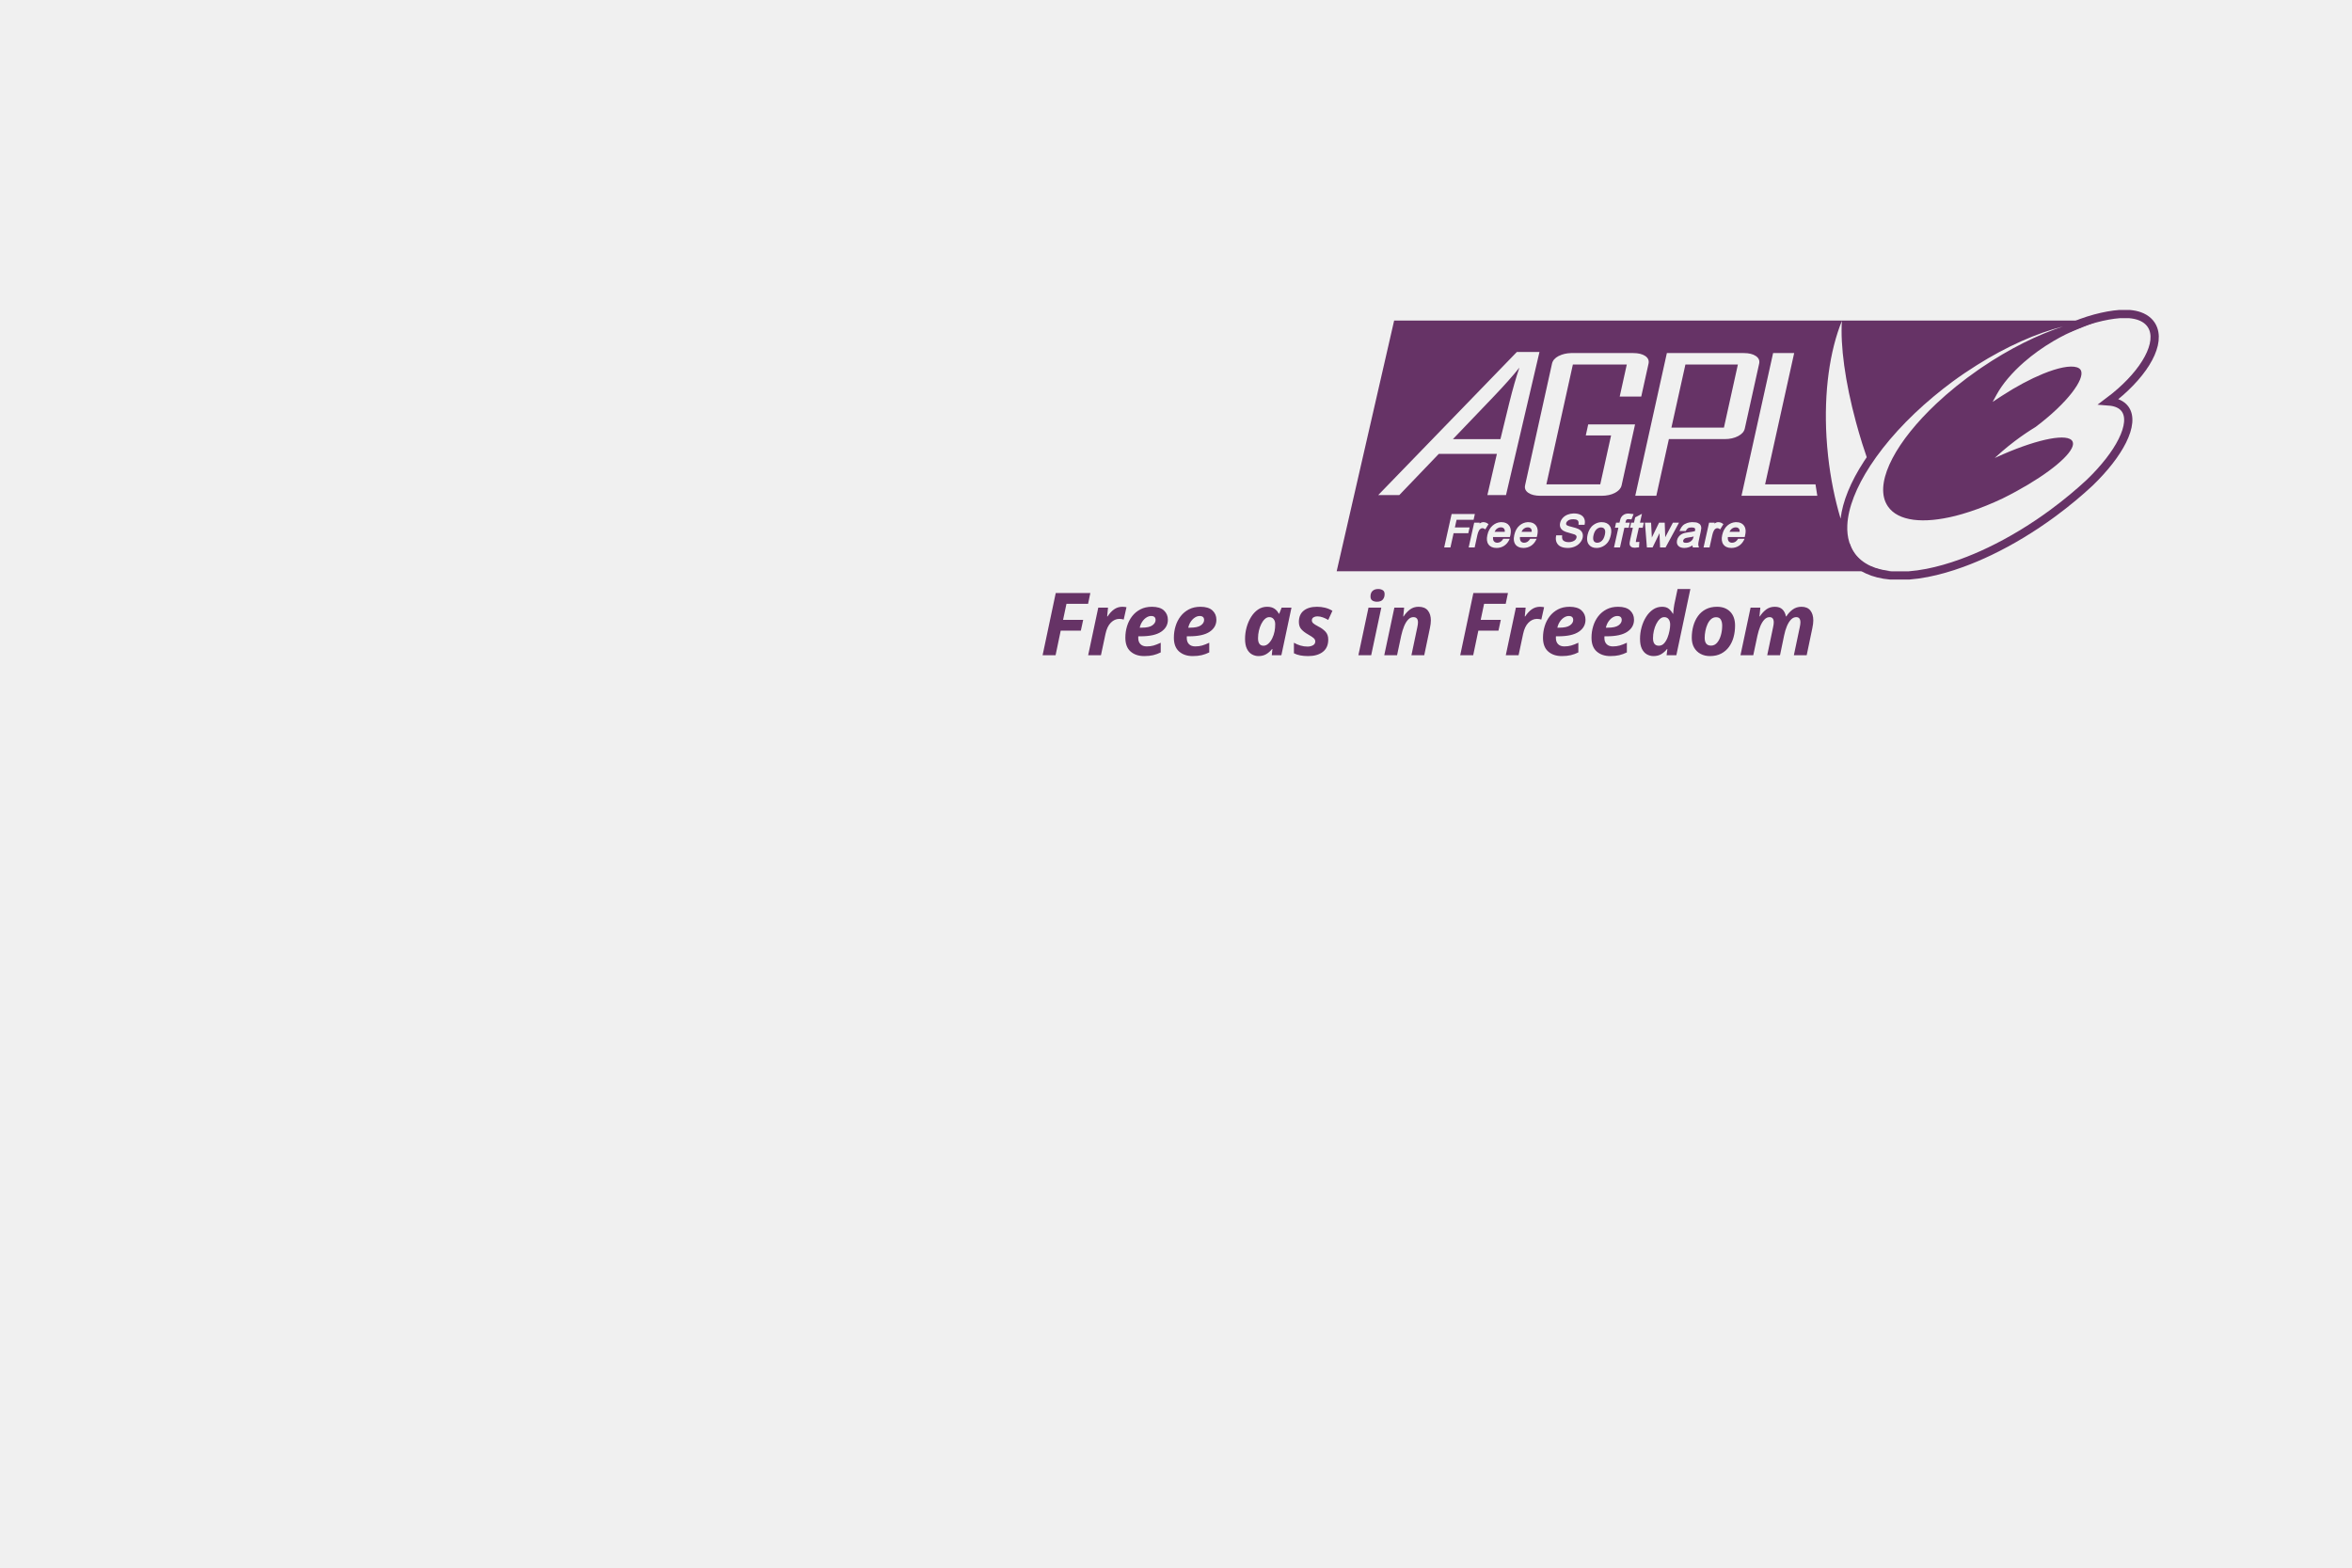
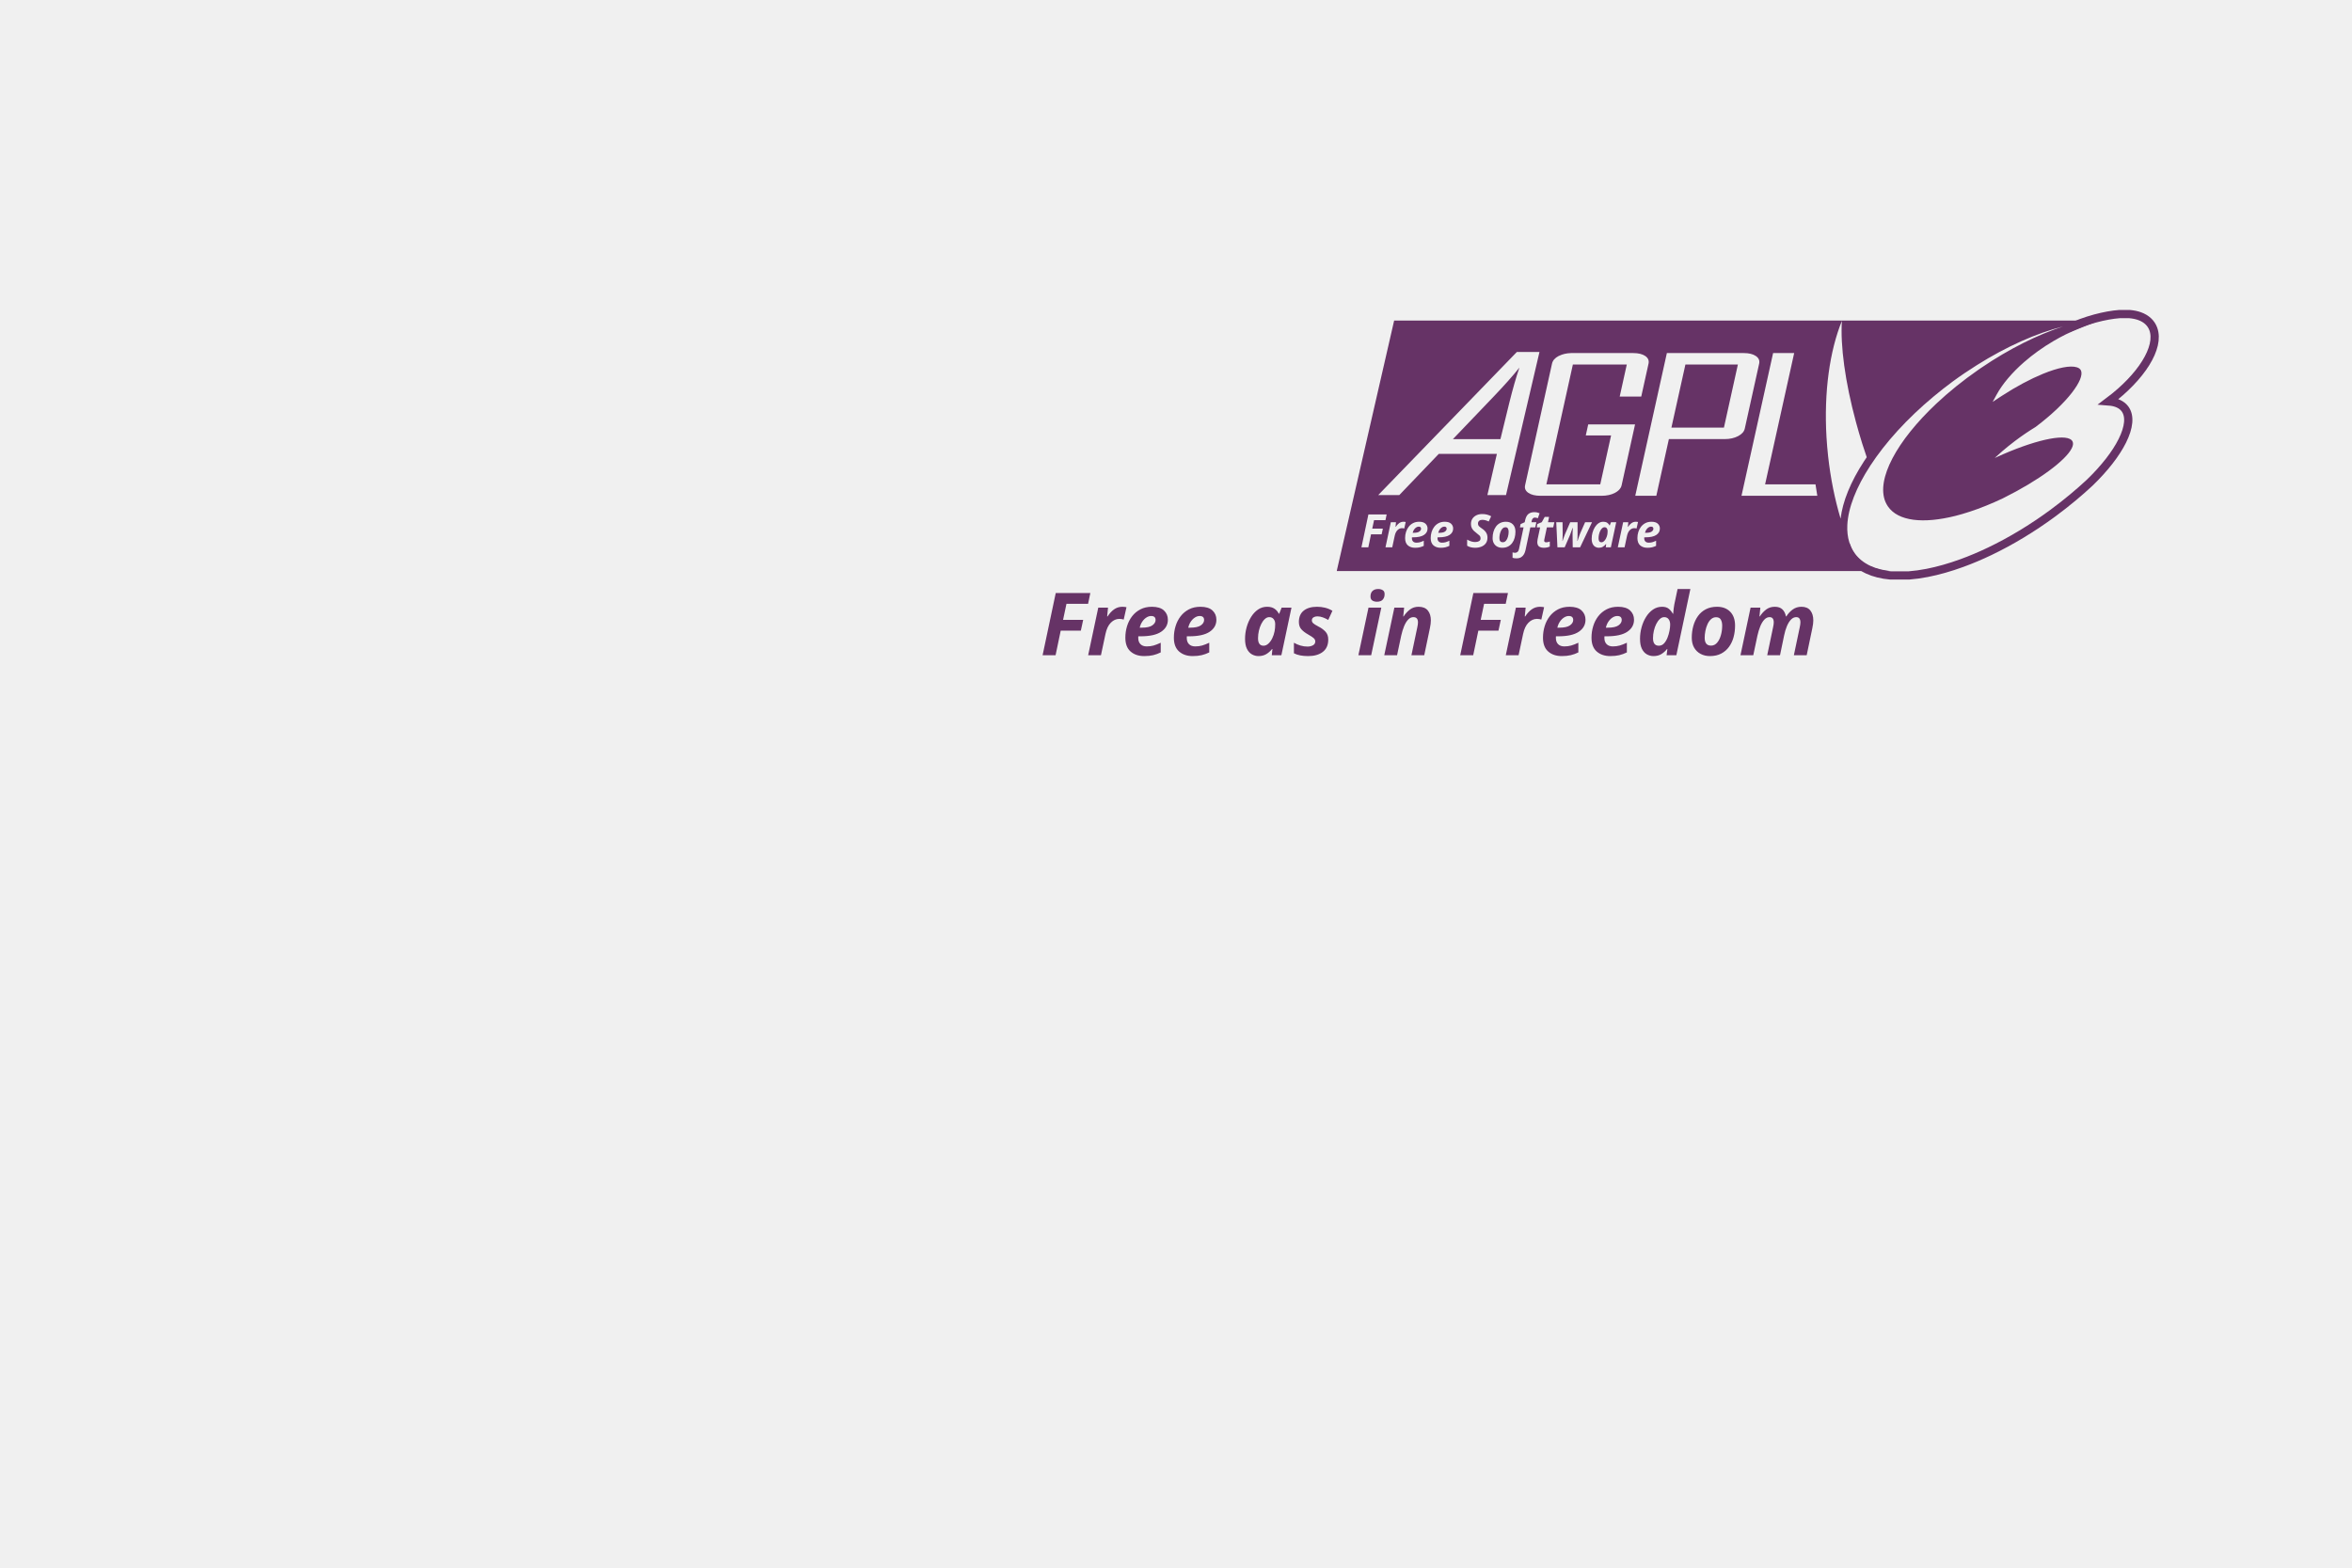
<svg xmlns="http://www.w3.org/2000/svg" width="1620" height="1080" id="svg1341" version="1.0">
+   <defs>
+     <mask id="free-software-text-mask" x="0" y="0" width="100%" height="100%">
+       <rect width="100%" height="100%" fill="white" />
+       <text xml:space="preserve" style="font-style:italic;font-weight:bold;font-size:18.264px;font-family:Swansea;-inkscape-font-specification:'Swansea Bold Italic';text-align:end;text-anchor:end;display:inline;fill:black;fill-rule:evenodd;stroke-width:0.939;paint-order:markers fill stroke" x="202.071" y="772.801" id="text295">
+         <tspan id="tspan293" x="202.071" y="772.801" style="stroke-width:0.939">Free Software</tspan>
+       </text>
+     </mask>
+   </defs>
  <g id="layer1">
    <g id="g2694" transform="matrix(1.733202,0,0,1.733202,851.4495,-962.3771)">
      <g transform="matrix(0.385154,0,0,0.385154,330.5385,1073.202)" id="g3556" style="fill:#663366;fill-opacity:1">
        <text xml:space="preserve" style="font-weight:bold;font-size:89.885px;font-family:MicroMieps;-inkscape-font-specification:'MicroMieps Bold';text-align:end;text-anchor:end;fill-rule:evenodd;stroke-width:362.653;paint-order:markers fill stroke" x="-47.813" y="-668.596" id="text323">
          <tspan id="tspan321" x="-47.813" y="-668.596" style="font-style:italic;font-variant:normal;font-weight:bold;font-stretch:normal;font-family:'Myriad Pro';-inkscape-font-specification:'Myriad Pro Bold Italic';stroke-width:362.653">Free as in Freedom</tspan>
        </text>
      </g>
      <path id="path3618" d="M 242.274,772.004 C 242.54,772.689 242.807,773.374 243.085,774.043 C 243.512,774.952 244.007,775.823 244.601,776.635 C 247.812,780.999 253.188,783.389 260.015,783.984 C 260.015,783.984 267.358,783.984 267.358,783.984 C 269.679,783.803 272.112,783.465 274.634,782.972 C 278.983,782.121 283.593,780.815 288.381,779.069 C 292.008,777.747 295.735,776.182 299.518,774.364 C 307.755,770.415 316.265,765.322 324.613,759.176 C 327.362,757.154 330.001,755.078 332.534,752.968 C 334.855,751.037 337.083,749.075 339.21,747.091 C 345.148,741.369 349.63,735.557 352.168,730.455 C 354.812,725.141 355.34,720.597 353.174,717.735 C 351.846,715.978 349.625,715.036 346.764,714.815 C 359.65,705.146 367.16,693.416 364.466,686.021 C 363.611,683.661 361.728,681.9 359.028,680.927 C 357.828,680.495 356.479,680.222 355.007,680.097 C 355.007,680.097 351.041,680.097 351.041,680.097 C 345.503,680.497 337.45,682.48 330.618,685.828" style="fill:#ffffff;fill-opacity:0;fill-rule:evenodd;stroke:#663266;stroke-width:3.284;stroke-linecap:butt;stroke-linejoin:miter;stroke-miterlimit:4;stroke-opacity:1" />
-       <path d="M 62.777,682.666 C 62.777,682.666 39.934,782.332 39.934,782.332 C 39.94,782.332 100.025,782.332 100.038,782.332 C 126.463,782.332 205.717,782.332 205.717,782.332 C 205.717,782.332 260.681,782.332 260.681,782.332 C 254.133,781.76 248.963,779.462 245.883,775.271 C 245.312,774.496 244.84,773.661 244.426,772.788 C 244.163,772.144 243.916,771.495 243.666,770.838 C 243.01,768.75 242.748,766.432 242.866,763.963 C 243.194,757.08 246.424,748.892 252.02,740.319 C 257.964,731.207 266.578,721.658 277.244,712.796 C 279.635,710.811 282.107,708.851 284.694,706.946 C 287.893,704.593 291.116,702.426 294.341,700.399 C 306.222,692.919 318.073,687.685 328.575,685.027 C 318.539,688.301 307.265,693.859 296.126,701.425 C 295.726,701.696 295.33,701.973 294.936,702.246 C 288.756,706.529 283.157,711.076 278.27,715.669 C 262.547,730.453 254.236,745.772 258.013,754.747 C 258.282,755.365 258.603,755.954 258.978,756.512 C 263.036,762.482 273.096,763.514 285.844,760.309 C 286.711,760.093 287.578,759.847 288.471,759.591 C 292.543,758.415 296.866,756.828 301.319,754.87 C 302.389,754.397 303.471,753.912 304.562,753.393 C 304.673,753.34 304.778,753.288 304.89,753.228 C 318.945,746.245 329.747,738.21 332.085,733.382 C 332.597,732.331 332.72,731.436 332.372,730.734 C 330.704,727.352 319.03,729.637 304.89,735.762 C 303.754,736.255 302.604,736.762 301.442,737.302 C 302.388,736.424 303.372,735.542 304.377,734.675 C 305.979,733.294 307.639,731.944 309.405,730.611 C 312.17,728.517 314.966,726.624 317.718,724.946 C 330.604,715.225 337.118,706.029 335.758,702.616 C 335.502,701.973 334.957,701.531 334.116,701.261 C 331.43,700.407 326.527,701.427 320.571,703.868 C 315.658,705.883 310.015,708.871 304.295,712.591 C 304.295,712.591 303.515,713.104 303.515,713.104 C 303.515,713.104 303.371,713.186 303.371,713.186 C 303.371,713.186 300.621,715.012 300.621,715.012 C 300.621,715.012 302.201,712.119 302.201,712.119 C 304.546,707.827 308.365,703.348 313.12,699.188 C 316.608,696.147 320.592,693.281 324.881,690.773 C 326.503,689.824 328.123,688.942 329.745,688.146 C 331.406,687.334 333.069,686.613 334.691,685.971 C 339.404,684.107 344.582,681.753 348.505,681.445 C 348.148,681.445 336.805,682.666 336.805,682.666 C 336.805,682.666 299.656,682.666 299.656,682.666 C 299.656,682.666 135.853,682.666 135.853,682.666 C 135.853,682.666 62.777,682.666 62.777,682.666 z M 240.711,682.81 C 240.067,692.633 241.972,707.022 246.294,722.996 C 247.062,725.839 247.899,728.732 248.818,731.658 C 249.389,733.464 249.979,735.243 250.583,736.994 C 250.228,737.515 249.871,738.033 249.536,738.554 C 244.144,746.817 240.993,754.627 240.198,761.418 C 237.919,753.786 236.203,745.427 235.231,736.563 C 234.955,734.023 234.739,731.512 234.595,729.03 C 233.531,711.007 235.884,694.668 240.711,682.81 z M 133.103,695.597 C 133.226,695.594 133.347,695.597 133.472,695.597 C 133.472,695.597 157.752,695.597 157.752,695.597 C 159.828,695.597 161.433,695.986 162.576,696.766 C 163.712,697.552 164.138,698.568 163.869,699.804 C 163.869,699.804 160.975,712.878 160.975,712.878 C 160.975,712.878 152.416,712.878 152.416,712.878 C 152.416,712.878 155.228,700.153 155.228,700.153 C 155.228,700.153 133.801,700.153 133.801,700.153 C 133.801,700.153 126.063,735.126 126.063,735.126 C 126.063,735.126 123.272,747.79 123.272,747.79 C 123.272,747.79 144.678,747.79 144.678,747.79 C 144.678,747.79 144.699,747.707 144.699,747.707 C 144.699,747.707 148.989,728.333 148.989,728.333 C 148.989,728.333 138.932,728.333 138.932,728.333 C 138.932,728.333 139.896,723.961 139.896,723.961 C 139.896,723.961 158.512,723.961 158.512,723.961 C 158.512,723.961 153.176,748.138 153.176,748.138 C 153.103,748.483 152.977,748.794 152.806,749.103 C 152.366,749.904 151.598,750.591 150.528,751.156 C 149.044,751.937 147.267,752.325 145.192,752.325 C 145.192,752.325 120.932,752.325 120.932,752.325 C 118.857,752.325 117.252,751.937 116.109,751.156 C 114.973,750.374 114.54,749.376 114.816,748.138 C 114.816,748.138 125.509,699.804 125.509,699.804 C 125.785,698.568 126.645,697.552 128.136,696.766 C 128.189,696.738 128.248,696.732 128.3,696.705 C 129.661,696.023 131.258,695.64 133.103,695.597 z M 171.155,695.597 C 171.155,695.597 201.715,695.597 201.715,695.597 C 203.764,695.597 205.375,695.986 206.518,696.766 C 207.667,697.552 208.107,698.568 207.831,699.804 C 207.831,699.804 202.126,725.582 202.126,725.582 C 201.856,726.811 200.975,727.813 199.478,728.599 C 197.981,729.389 196.218,729.79 194.162,729.79 C 194.162,729.79 171.955,729.79 171.955,729.79 C 171.955,729.79 167.666,749.144 167.666,749.144 C 167.666,749.144 166.968,752.325 166.968,752.325 C 166.968,752.325 158.594,752.325 158.594,752.325 C 158.594,752.325 159.23,749.452 159.23,749.452 C 159.23,749.452 171.155,695.597 171.155,695.597 z M 213.373,695.597 C 213.373,695.597 221.747,695.597 221.747,695.597 C 221.747,695.597 212.265,738.431 212.265,738.431 C 212.265,738.431 210.192,747.79 210.192,747.79 C 210.192,747.79 230.223,747.79 230.223,747.79 C 230.433,749.326 230.679,750.835 230.942,752.325 C 230.942,752.325 200.812,752.325 200.812,752.325 C 200.812,752.325 203.193,741.571 203.193,741.571 C 203.193,741.571 213.373,695.597 213.373,695.597 z M 178.523,700.153 C 178.523,700.153 172.961,725.233 172.961,725.233 C 172.961,725.233 193.834,725.233 193.834,725.233 C 193.834,725.233 199.375,700.153 199.375,700.153 C 199.375,700.153 178.523,700.153 178.523,700.153 z M 134.014,759.347 C 134.096,759.344 134.178,759.347 134.26,759.347 C 135.232,759.347 136.081,759.518 136.764,759.84 C 137.493,760.181 138.014,760.689 138.303,761.359 C 138.586,762.009 138.66,762.747 138.509,763.555 C 138.509,763.555 138.447,763.863 138.447,763.863 C 138.447,763.863 136.046,763.863 136.046,763.863 C 136.046,763.863 136.066,763.575 136.066,763.575 C 136.128,763.011 136.058,762.567 135.841,762.262 C 135.812,762.223 135.771,762.173 135.738,762.139 C 135.684,762.083 135.602,762.02 135.533,761.974 C 135.197,761.763 134.671,761.646 133.993,761.646 C 133.094,761.646 132.421,761.803 131.961,762.118 C 131.515,762.427 131.232,762.771 131.141,763.185 C 131.049,763.606 131.2,763.826 131.305,763.945 C 131.308,763.948 131.321,763.962 131.325,763.965 C 131.458,764.079 131.92,764.345 133.357,764.684 C 134.658,764.999 135.519,765.282 136.005,765.525 C 136.74,765.899 137.254,766.385 137.524,766.982 C 137.793,767.573 137.852,768.265 137.688,769.014 C 137.524,769.743 137.152,770.416 136.6,771.046 C 136.055,771.676 135.361,772.176 134.527,772.524 C 133.699,772.865 132.791,773.057 131.859,773.057 C 130.677,773.057 129.728,772.878 128.985,772.524 C 128.21,772.156 127.651,771.576 127.323,770.82 C 127.008,770.085 126.94,769.25 127.118,768.337 C 127.118,768.337 127.179,768.05 127.179,768.05 C 127.179,768.05 129.54,768.05 129.54,768.05 C 129.54,768.05 129.519,768.337 129.519,768.337 C 129.46,768.882 129.518,769.322 129.663,769.65 C 129.801,769.966 130.063,770.227 130.484,770.43 C 130.93,770.647 131.489,770.759 132.126,770.759 C 132.697,770.759 133.219,770.663 133.686,770.492 C 134.145,770.328 134.511,770.111 134.773,769.835 C 135.029,769.559 135.18,769.268 135.245,768.953 C 135.311,768.67 135.295,768.431 135.184,768.234 C 135.059,768.024 134.812,767.838 134.424,767.68 C 134.424,767.68 132.413,767.085 132.413,767.085 C 131.29,766.802 130.534,766.533 130.094,766.264 C 129.496,765.909 129.065,765.454 128.842,764.909 C 128.618,764.371 128.595,763.774 128.739,763.124 C 128.89,762.427 129.226,761.765 129.745,761.174 C 130.27,760.576 130.948,760.107 131.756,759.799 C 132.47,759.531 133.222,759.374 134.014,759.347 z M 155.564,759.388 C 155.694,759.378 155.816,759.388 155.954,759.388 C 155.954,759.388 157.432,759.552 157.432,759.552 C 157.432,759.552 157.924,759.594 157.924,759.594 C 157.925,759.594 157.206,761.42 157.206,761.42 C 157.206,761.42 157.062,761.707 157.062,761.707 C 157.062,761.707 155.934,761.605 155.934,761.605 C 155.6,761.605 155.355,761.656 155.195,761.769 C 155.184,761.777 155.164,761.802 155.154,761.81 C 155.132,761.829 155.096,761.862 155.072,761.892 C 154.973,762.022 154.853,762.253 154.764,762.672 C 154.764,762.672 154.721,762.849 154.682,763.001 C 155.201,763.001 156.447,763.001 156.447,763.001 C 156.447,763.001 155.995,765.032 155.995,765.032 C 155.995,765.032 154.705,765.032 154.271,765.032 C 154.14,765.624 152.527,772.852 152.527,772.852 C 152.527,772.852 150.146,772.852 150.146,772.852 C 150.146,772.852 151.693,765.906 151.89,765.032 C 151.49,765.032 150.515,765.032 150.515,765.032 C 150.515,765.032 150.967,763.001 150.967,763.001 C 150.967,763.001 151.947,763.001 152.321,763.001 C 152.387,762.718 152.486,762.364 152.486,762.364 C 152.63,761.707 152.781,761.235 152.978,760.907 C 153.248,760.454 153.628,760.075 154.107,759.799 C 154.502,759.569 155.001,759.432 155.564,759.388 z M 161.249,759.491 C 161.249,759.491 160.627,762.291 160.47,763.001 C 160.929,763.001 162.009,763.001 162.009,763.001 C 162.009,763.001 161.557,765.032 161.557,765.032 C 161.557,765.032 160.425,765.032 160.018,765.032 C 159.893,765.597 158.91,769.979 158.91,769.979 C 158.91,769.979 158.828,770.505 158.828,770.656 C 158.828,770.661 158.827,770.673 158.828,770.677 C 158.828,770.678 158.827,770.696 158.828,770.697 C 158.828,770.698 158.847,770.696 158.848,770.697 C 158.848,770.697 159.094,770.718 159.094,770.718 C 159.094,770.718 160.223,770.635 160.223,770.635 C 160.223,770.635 160.1,772.462 160.1,772.462 C 160.1,772.462 160.121,772.791 160.121,772.791 C 160.121,772.791 158.499,772.975 158.499,772.975 C 157.856,772.975 157.383,772.87 157.042,772.647 C 156.681,772.41 156.471,772.097 156.385,771.703 C 156.372,771.631 156.344,771.525 156.344,771.374 C 156.344,771.079 156.4,770.579 156.59,769.712 C 156.59,769.712 157.453,765.847 157.637,765.032 C 157.328,765.032 156.508,765.032 156.508,765.032 C 156.508,765.032 156.96,763.001 156.96,763.001 C 156.96,763.001 157.76,763.001 158.089,763.001 C 158.194,762.528 158.561,760.907 158.561,760.907 C 158.561,760.907 160.47,759.901 160.47,759.901 C 160.47,759.901 161.249,759.491 161.249,759.491 z M 85.618,759.573 C 85.618,759.573 94.854,759.573 94.854,759.573 C 94.854,759.573 94.341,761.872 94.341,761.872 C 94.341,761.872 88.179,761.872 87.588,761.872 C 87.483,762.338 87.062,764.226 86.911,764.909 C 87.765,764.909 92.76,764.909 92.76,764.909 C 92.76,764.909 92.247,767.208 92.247,767.208 C 92.247,767.208 86.989,767.208 86.398,767.208 C 86.273,767.779 85.146,772.852 85.146,772.852 C 85.146,772.852 82.662,772.852 82.662,772.852 C 82.662,772.852 85.618,759.573 85.618,759.573 z M 97.994,762.816 C 98.087,762.804 98.188,762.816 98.281,762.816 C 98.872,762.816 99.418,762.996 99.944,763.37 C 99.944,763.37 100.272,763.596 100.272,763.596 C 100.272,763.596 99,765.689 99,765.689 C 99,765.689 98.651,765.443 98.651,765.443 C 98.395,765.279 98.119,765.197 97.83,765.197 C 97.58,765.197 97.348,765.285 97.111,765.443 C 96.862,765.607 96.653,765.825 96.496,766.12 C 96.22,766.626 96.018,767.192 95.88,767.803 C 95.88,767.803 94.772,772.852 94.772,772.852 C 94.772,772.852 92.391,772.852 92.391,772.852 C 92.391,772.852 94.587,763.001 94.587,763.001 C 94.587,763.001 96.804,763.001 96.804,763.001 C 96.804,763.001 96.727,763.299 96.701,763.411 C 96.806,763.332 96.917,763.224 97.009,763.165 C 97.327,762.975 97.663,762.856 97.994,762.816 z M 105.054,762.816 C 105.198,762.805 105.339,762.816 105.485,762.816 C 106.825,762.816 107.839,763.285 108.502,764.212 C 108.916,764.809 109.139,765.548 109.139,766.428 C 109.139,766.914 109.079,767.437 108.954,768.008 C 108.954,768.008 108.769,768.727 108.769,768.727 C 108.769,768.727 102.748,768.727 102.078,768.727 C 102.065,768.865 102.058,769.012 102.058,769.137 C 102.058,769.65 102.163,770.053 102.386,770.348 C 102.492,770.493 102.615,770.623 102.756,770.718 C 103.02,770.89 103.362,770.984 103.761,770.984 C 104.247,770.984 104.674,770.851 105.075,770.595 C 105.456,770.351 105.82,769.963 106.142,769.425 C 106.142,769.425 108.687,769.425 108.687,769.425 C 108.687,769.425 108.461,769.917 108.461,769.917 C 107.975,770.902 107.297,771.671 106.45,772.216 C 105.603,772.761 104.59,773.057 103.474,773.057 C 102.022,773.057 100.942,772.588 100.272,771.662 C 99.609,770.755 99.466,769.503 99.821,767.926 C 100.175,766.324 100.883,765.043 101.914,764.15 C 102.838,763.349 103.887,762.904 105.054,762.816 z M 115.747,762.816 C 115.891,762.805 116.032,762.816 116.178,762.816 C 117.518,762.816 118.532,763.285 119.195,764.212 C 119.609,764.809 119.832,765.548 119.832,766.428 C 119.832,766.908 119.772,767.423 119.647,767.988 C 119.647,767.988 119.462,768.727 119.462,768.727 C 119.462,768.727 113.441,768.727 112.771,768.727 C 112.765,768.819 112.757,768.902 112.751,768.994 C 112.746,769.028 112.753,769.08 112.751,769.117 C 112.751,769.123 112.751,769.132 112.751,769.137 C 112.751,769.236 112.765,769.333 112.771,769.425 C 112.804,769.799 112.902,770.112 113.079,770.348 C 113.113,770.394 113.145,770.451 113.182,770.492 C 113.483,770.814 113.908,770.984 114.454,770.984 C 114.94,770.984 115.374,770.851 115.768,770.595 C 116.149,770.351 116.513,769.963 116.835,769.425 C 116.835,769.425 119.401,769.425 119.401,769.425 C 119.401,769.425 119.154,769.917 119.154,769.917 C 118.668,770.902 117.99,771.671 117.143,772.216 C 116.296,772.761 115.284,773.057 114.167,773.057 C 112.716,773.057 111.635,772.588 110.965,771.662 C 110.532,771.071 110.329,770.318 110.329,769.425 C 110.329,769.287 110.336,769.138 110.35,768.994 C 110.376,768.652 110.428,768.307 110.514,767.926 C 110.868,766.33 111.556,765.043 112.587,764.15 C 113.511,763.349 114.58,762.904 115.747,762.816 z M 144.871,762.816 C 145.018,762.805 145.153,762.816 145.302,762.816 C 146.668,762.816 147.718,763.278 148.401,764.191 C 149.078,765.104 149.242,766.335 148.894,767.885 C 148.625,769.094 148.236,770.07 147.703,770.779 C 147.171,771.489 146.493,772.068 145.692,772.462 C 144.897,772.856 144.056,773.057 143.209,773.057 C 141.816,773.057 140.779,772.581 140.11,771.662 C 139.676,771.077 139.453,770.324 139.453,769.425 C 139.453,768.939 139.506,768.422 139.637,767.844 C 140.032,766.084 140.836,764.743 142.018,763.883 C 142.886,763.257 143.844,762.895 144.871,762.816 z M 180.932,762.816 C 181.105,762.805 181.266,762.816 181.445,762.816 C 182.273,762.816 182.923,762.9 183.416,763.103 C 183.941,763.313 184.314,763.611 184.524,763.965 C 184.727,764.3 184.832,764.711 184.832,765.217 C 184.832,765.217 184.585,766.715 184.585,766.715 C 184.585,766.715 184.134,768.747 184.134,768.747 C 183.746,770.481 183.661,771.131 183.641,771.374 C 183.622,771.703 183.652,772.023 183.744,772.319 C 183.744,772.319 183.908,772.852 183.908,772.852 C 183.908,772.852 181.486,772.852 181.486,772.852 C 181.486,772.852 181.384,772.544 181.384,772.544 C 181.344,772.4 181.356,772.216 181.343,772.052 C 180.883,772.334 180.422,772.585 180.009,772.729 C 179.398,772.939 178.764,773.057 178.12,773.057 C 177.004,773.057 176.177,772.767 175.678,772.195 C 175.297,771.775 175.124,771.261 175.124,770.677 C 175.124,770.453 175.153,770.222 175.206,769.979 C 175.317,769.48 175.52,769.017 175.842,768.604 C 176.157,768.196 176.53,767.861 176.95,767.618 C 177.358,767.375 177.812,767.203 178.285,767.085 C 178.285,767.085 179.742,766.839 179.742,766.839 C 180.865,766.707 181.703,766.544 182.307,766.366 C 182.32,766.301 182.348,766.223 182.348,766.223 C 182.444,765.8 182.432,765.483 182.328,765.32 C 182.32,765.309 182.295,765.288 182.287,765.279 C 182.265,765.255 182.23,765.218 182.205,765.197 C 181.958,765.001 181.536,764.909 180.973,764.909 C 180.336,764.909 179.865,765.014 179.537,765.217 C 179.215,765.421 178.917,765.793 178.654,766.325 C 178.654,766.325 176.171,766.325 176.171,766.325 C 176.171,766.325 176.396,765.833 176.396,765.833 C 176.692,765.15 177.044,764.583 177.484,764.15 C 177.924,763.716 178.519,763.381 179.208,763.144 C 179.737,762.97 180.314,762.854 180.932,762.816 z M 191.338,762.816 C 191.431,762.804 191.532,762.816 191.625,762.816 C 192.223,762.816 192.783,762.996 193.308,763.37 C 193.308,763.37 193.616,763.596 193.616,763.596 C 193.616,763.596 192.344,765.689 192.344,765.689 C 192.344,765.689 191.995,765.443 191.995,765.443 C 191.739,765.279 191.477,765.197 191.194,765.197 C 190.945,765.197 190.698,765.285 190.455,765.443 C 190.206,765.607 190.024,765.825 189.86,766.12 C 189.591,766.626 189.382,767.192 189.244,767.803 C 189.244,767.803 188.116,772.852 188.116,772.852 C 188.116,772.852 185.735,772.852 185.735,772.852 C 185.735,772.852 187.931,763.001 187.931,763.001 C 187.931,763.001 190.147,763.001 190.147,763.001 C 190.147,763.001 190.092,763.299 190.065,763.411 C 190.17,763.332 190.275,763.224 190.373,763.165 C 190.686,762.975 191.007,762.856 191.338,762.816 z M 198.378,762.816 C 198.521,762.805 198.662,762.816 198.809,762.816 C 200.149,762.816 201.169,763.285 201.826,764.212 C 202.246,764.809 202.462,765.548 202.462,766.428 C 202.462,766.914 202.382,767.437 202.257,768.008 C 202.257,768.008 202.093,768.727 202.093,768.727 C 202.093,768.727 196.065,768.727 195.402,768.727 C 195.388,768.865 195.361,769.012 195.361,769.137 C 195.361,769.65 195.472,770.053 195.689,770.348 C 195.723,770.394 195.775,770.451 195.812,770.492 C 195.834,770.515 195.871,770.553 195.894,770.574 C 196.188,770.841 196.587,770.984 197.085,770.984 C 197.571,770.984 197.998,770.851 198.398,770.595 C 198.779,770.351 199.137,769.963 199.465,769.425 C 199.465,769.425 202.031,769.425 202.031,769.425 C 202.031,769.425 201.785,769.917 201.785,769.917 C 201.299,770.902 200.614,771.671 199.773,772.216 C 198.919,772.761 197.92,773.057 196.797,773.057 C 195.346,773.057 194.286,772.588 193.616,771.662 C 192.953,770.755 192.796,769.503 193.144,767.926 C 193.499,766.324 194.186,765.043 195.217,764.15 C 196.147,763.349 197.212,762.904 198.378,762.816 z M 162.44,763.001 C 162.44,763.001 164.882,763.001 164.882,763.001 C 164.882,763.001 165.183,768.847 165.19,768.932 C 165.289,768.723 165.365,768.547 165.375,768.522 C 165.375,768.522 168.063,763.001 168.063,763.001 C 168.063,763.001 170.301,763.001 170.301,763.001 C 170.301,763.001 170.506,768.776 170.506,768.809 C 170.572,768.691 173.564,763.001 173.564,763.001 C 173.564,763.001 175.986,763.001 175.986,763.001 C 175.986,763.001 170.649,772.852 170.649,772.852 C 170.649,772.852 168.453,772.852 168.453,772.852 C 168.453,772.852 168.241,767.51 168.228,767.208 C 167.321,769.067 165.477,772.852 165.477,772.852 C 165.477,772.852 163.22,772.852 163.22,772.852 C 163.22,772.852 162.44,763.001 162.44,763.001 z M 105.095,764.868 C 104.53,764.892 104.016,765.096 103.535,765.484 C 103.155,765.786 102.898,766.201 102.694,766.654 C 102.694,766.654 106.737,766.654 106.737,766.654 C 106.744,766.582 106.758,766.494 106.758,766.428 C 106.758,766.054 106.691,765.763 106.573,765.566 C 106.284,765.093 105.856,764.868 105.218,764.868 C 105.18,764.868 105.133,764.867 105.095,764.868 z M 115.788,764.868 C 115.223,764.892 114.709,765.096 114.229,765.484 C 113.848,765.786 113.597,766.201 113.387,766.654 C 113.387,766.654 117.43,766.654 117.43,766.654 C 117.437,766.582 117.451,766.494 117.451,766.428 C 117.451,766.054 117.391,765.763 117.266,765.566 C 117.209,765.47 117.131,765.374 117.061,765.299 C 116.787,765.016 116.409,764.868 115.912,764.868 C 115.873,764.868 115.826,764.867 115.788,764.868 z M 198.501,764.868 C 197.919,764.886 197.376,765.083 196.879,765.484 C 196.505,765.786 196.248,766.201 196.038,766.654 C 196.038,766.654 200.061,766.654 200.061,766.654 C 200.067,766.582 200.081,766.494 200.081,766.428 C 200.081,766.054 200.021,765.763 199.896,765.566 C 199.614,765.1 199.179,764.875 198.542,764.868 C 198.523,764.868 198.52,764.868 198.501,764.868 z M 144.728,764.909 C 144.185,764.974 143.68,765.222 143.209,765.648 C 142.644,766.16 142.234,766.965 141.998,768.029 C 141.899,768.476 141.854,768.857 141.854,769.199 C 141.854,769.665 141.944,770.031 142.121,770.307 C 142.168,770.378 142.231,770.453 142.285,770.512 C 142.577,770.822 142.985,770.984 143.496,770.984 C 144.159,770.984 144.744,770.737 145.302,770.225 C 145.867,769.706 146.27,768.893 146.513,767.803 C 146.736,766.805 146.705,766.06 146.39,765.587 C 146.088,765.127 145.646,764.909 145.035,764.909 C 144.932,764.909 144.828,764.897 144.728,764.909 z M 181.815,768.501 C 181.256,768.652 180.631,768.779 179.803,768.891 C 179.186,768.983 178.746,769.08 178.49,769.178 C 178.266,769.27 178.087,769.398 177.936,769.568 C 177.791,769.732 177.694,769.905 177.648,770.102 C 177.635,770.181 177.628,770.262 177.628,770.328 C 177.628,770.333 177.628,770.343 177.628,770.348 C 177.628,770.364 177.626,770.395 177.628,770.41 C 177.632,770.439 177.64,770.485 177.648,770.512 C 177.651,770.522 177.665,770.545 177.669,770.553 C 177.676,770.571 177.68,770.598 177.689,770.615 C 177.699,770.632 177.719,770.661 177.73,770.677 C 177.748,770.7 177.771,770.737 177.792,770.759 C 177.956,770.943 178.284,771.025 178.757,771.025 C 179.275,771.025 179.775,770.927 180.234,770.697 C 180.688,770.474 181.053,770.14 181.322,769.753 C 181.519,769.477 181.677,769.053 181.815,768.501 z M 56.45,752.045 L 111.533,695.173 L 120.528,695.173 L 107.228,752.045 L 99.829,752.045 L 103.606,735.674 L 80.514,735.674 L 64.822,752.045 L 56.45,752.045 M 86.126,729.816 L 105.012,729.816 L 108.496,715.54 C 109.902,709.876 111.256,705.156 112.557,701.38 C 109.957,704.639 106.517,708.505 102.237,712.979 L 86.126,729.816" style="fill:#663366;fill-opacity:1;fill-rule:evenodd;stroke:none;stroke-width:1pt;stroke-linecap:butt;stroke-linejoin:miter;stroke-opacity:1" id="path3552" />
+       <path d="m 62.777,682.666 -22.843,99.665 h 60.105 105.679 54.964 c -6.548,-0.571 -11.718,-2.87 -14.798,-7.06 -0.571,-0.775 -1.043,-1.61 -1.457,-2.483 -0.263,-0.644 -0.51,-1.293 -0.759,-1.95 -0.657,-2.089 -0.919,-4.406 -0.8,-6.876 0.328,-6.883 3.558,-15.07 9.154,-23.644 5.944,-9.111 14.558,-18.661 25.224,-27.523 2.391,-1.985 4.863,-3.945 7.45,-5.849 3.199,-2.353 6.422,-4.52 9.646,-6.547 11.881,-7.48 23.733,-12.714 34.234,-15.373 -10.036,3.274 -21.31,8.832 -32.449,16.399 -0.401,0.271 -0.796,0.548 -1.19,0.821 -6.18,4.282 -11.779,8.83 -16.666,13.423 -15.723,14.784 -24.034,30.103 -20.257,39.078 0.269,0.617 0.59,1.207 0.965,1.765 4.059,5.97 14.118,7.002 26.866,3.797 0.867,-0.217 1.734,-0.462 2.627,-0.718 4.072,-1.176 8.395,-2.763 12.848,-4.721 1.071,-0.473 2.153,-0.959 3.243,-1.478 0.112,-0.052 0.217,-0.105 0.328,-0.164 14.055,-6.983 24.856,-15.019 27.195,-19.847 0.512,-1.05 0.635,-1.946 0.287,-2.648 -1.668,-3.382 -13.341,-1.097 -27.482,5.028 -1.136,0.493 -2.286,1 -3.448,1.539 0.946,-0.878 1.93,-1.76 2.935,-2.627 1.603,-1.381 3.262,-2.731 5.028,-4.064 2.765,-2.094 5.56,-3.987 8.312,-5.665 12.886,-9.722 19.4,-18.918 18.041,-22.33 -0.256,-0.643 -0.801,-1.085 -1.642,-1.355 -2.686,-0.854 -7.589,0.165 -13.546,2.607 -4.913,2.015 -10.555,5.003 -16.276,8.723 l -0.78,0.513 -0.144,0.082 -2.75,1.827 1.58,-2.894 c 2.345,-4.292 6.164,-8.77 10.919,-12.93 3.487,-3.042 7.472,-5.907 11.76,-8.415 1.622,-0.95 3.242,-1.832 4.864,-2.627 1.662,-0.812 3.324,-1.533 4.946,-2.176 4.713,-1.864 9.891,-4.218 13.814,-4.526 -0.357,0 -11.7,1.221 -11.7,1.221 h -37.149 -163.803 z m 177.934,0.144 c -0.644,9.823 1.261,24.212 5.583,40.186 0.768,2.842 1.605,5.735 2.524,8.661 0.571,1.807 1.161,3.585 1.765,5.336 -0.355,0.521 -0.712,1.04 -1.047,1.56 -5.392,8.263 -8.544,16.073 -9.338,22.864 -2.279,-7.632 -3.995,-15.991 -4.967,-24.855 -0.276,-2.54 -0.492,-5.051 -0.636,-7.532 -1.064,-18.024 1.289,-34.362 6.116,-46.22 z m -107.608,12.786 c 0.123,-0.003 0.244,0 0.369,0 h 24.28 c 2.075,0 3.68,0.389 4.823,1.17 1.136,0.785 1.562,1.802 1.293,3.038 l -2.894,13.074 h -8.559 l 2.812,-12.725 h -21.427 l -7.738,34.973 -2.791,12.664 h 21.407 l 0.021,-0.082 4.29,-19.375 h -10.057 l 0.965,-4.372 c 0,-1.1e-4 18.615,0 18.615,0 0,-1.1e-4 -5.336,24.177 -5.336,24.177 -0.072,0.344 -0.199,0.656 -0.37,0.965 -0.44,0.801 -1.208,1.488 -2.278,2.052 -1.484,0.781 -3.261,1.17 -5.336,1.17 h -24.259 c -2.075,0 -3.68,-0.388 -4.823,-1.17 -1.136,-0.782 -1.569,-1.78 -1.293,-3.017 l 10.693,-48.334 c 0.276,-1.236 1.136,-2.252 2.627,-3.038 0.053,-0.028 0.112,-0.035 0.164,-0.061 1.361,-0.682 2.958,-1.065 4.803,-1.108 z m 38.052,0 h 30.56 c 2.049,0 3.66,0.389 4.803,1.17 1.149,0.785 1.589,1.802 1.314,3.038 l -5.706,25.778 c -0.269,1.228 -1.15,2.23 -2.648,3.017 -1.497,0.789 -3.26,1.19 -5.316,1.19 h -22.207 l -4.289,19.354 -0.698,3.181 h -8.374 l 0.636,-2.873 z m 42.218,0 h 8.374 l -9.482,42.834 -2.073,9.359 h 20.032 c 0.21,1.536 0.456,3.045 0.718,4.536 h -30.129 l 2.381,-10.755 z m -34.85,4.556 -5.562,25.08 h 20.873 l 5.541,-25.08 z m -122.073,51.892 55.083,-56.872 h 8.995 l -13.3,56.872 h -7.399 l 3.776,-16.371 h -23.092 l -15.692,16.371 h -8.372 m 29.676,-22.229 h 18.886 l 3.484,-14.276 c 1.406,-5.664 2.76,-10.384 4.061,-14.16 -2.6,3.259 -6.04,7.125 -10.32,11.599 l -16.112,16.837" style="fill:#663366;fill-opacity:1;fill-rule:evenodd;stroke:none;stroke-width:1pt;stroke-linecap:butt;stroke-linejoin:miter;stroke-opacity:1" mask="url(#free-software-text-mask)" id="path3552" />
    </g>
  </g>
</svg>
